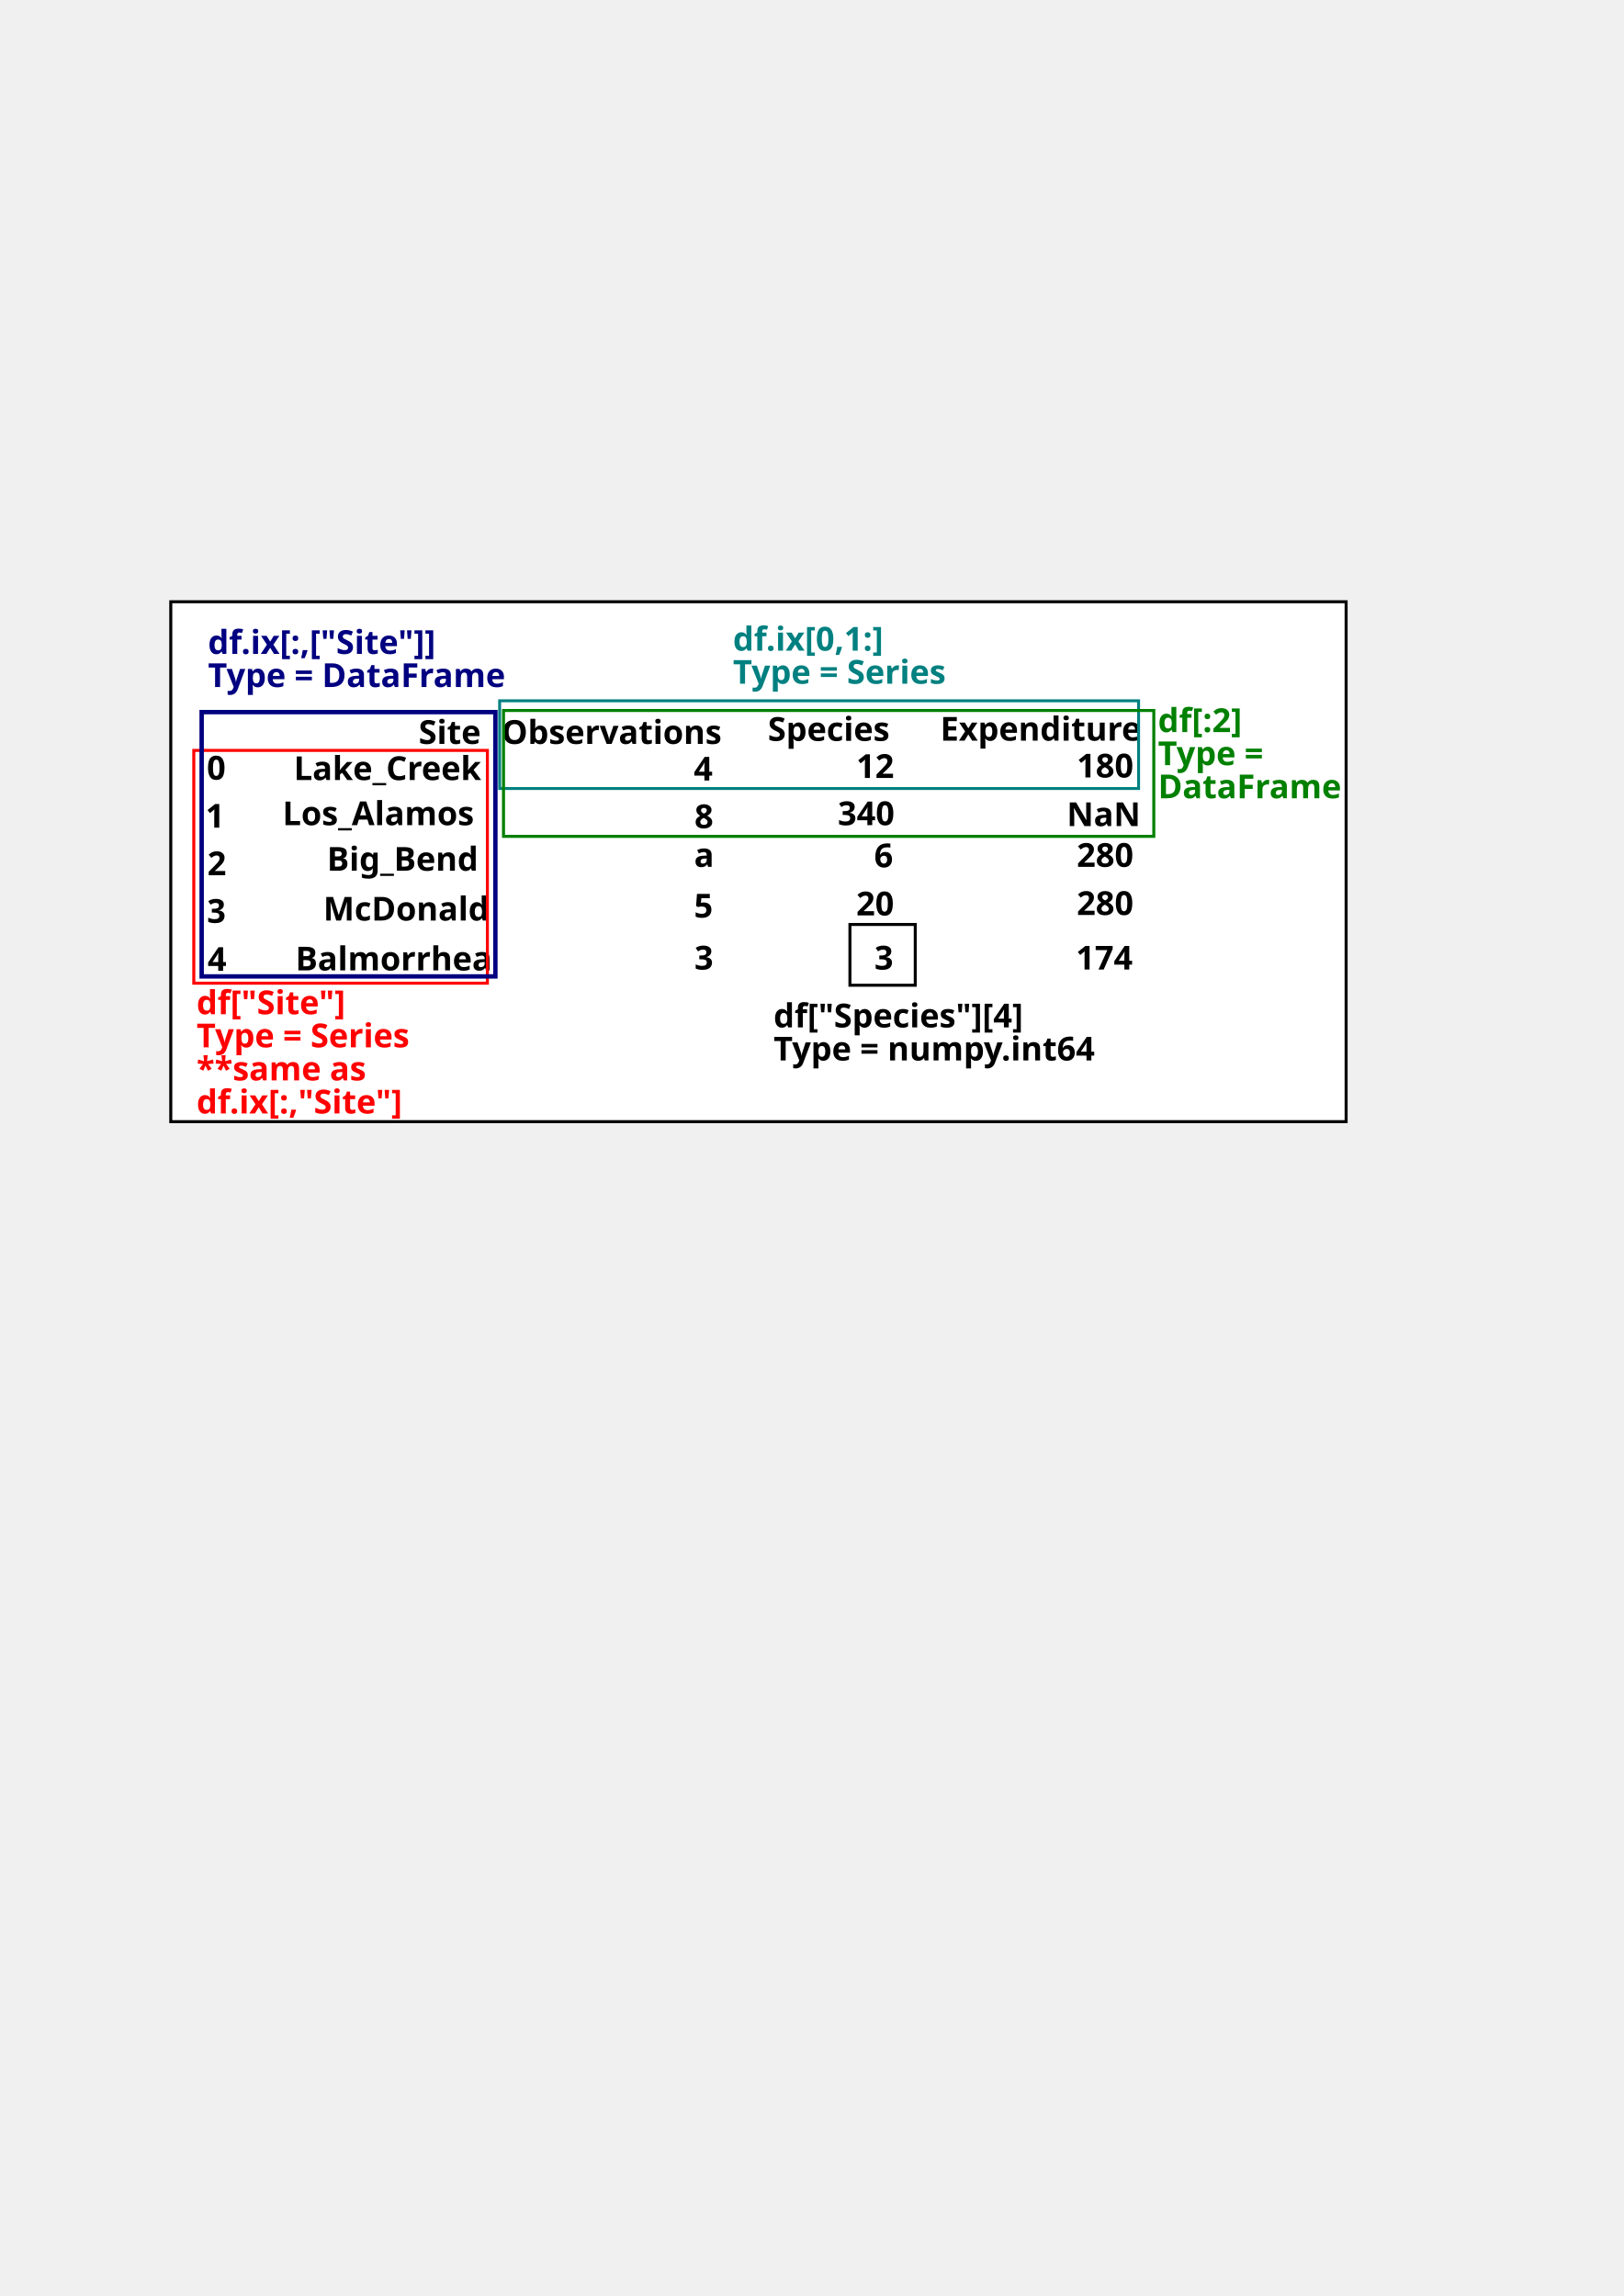
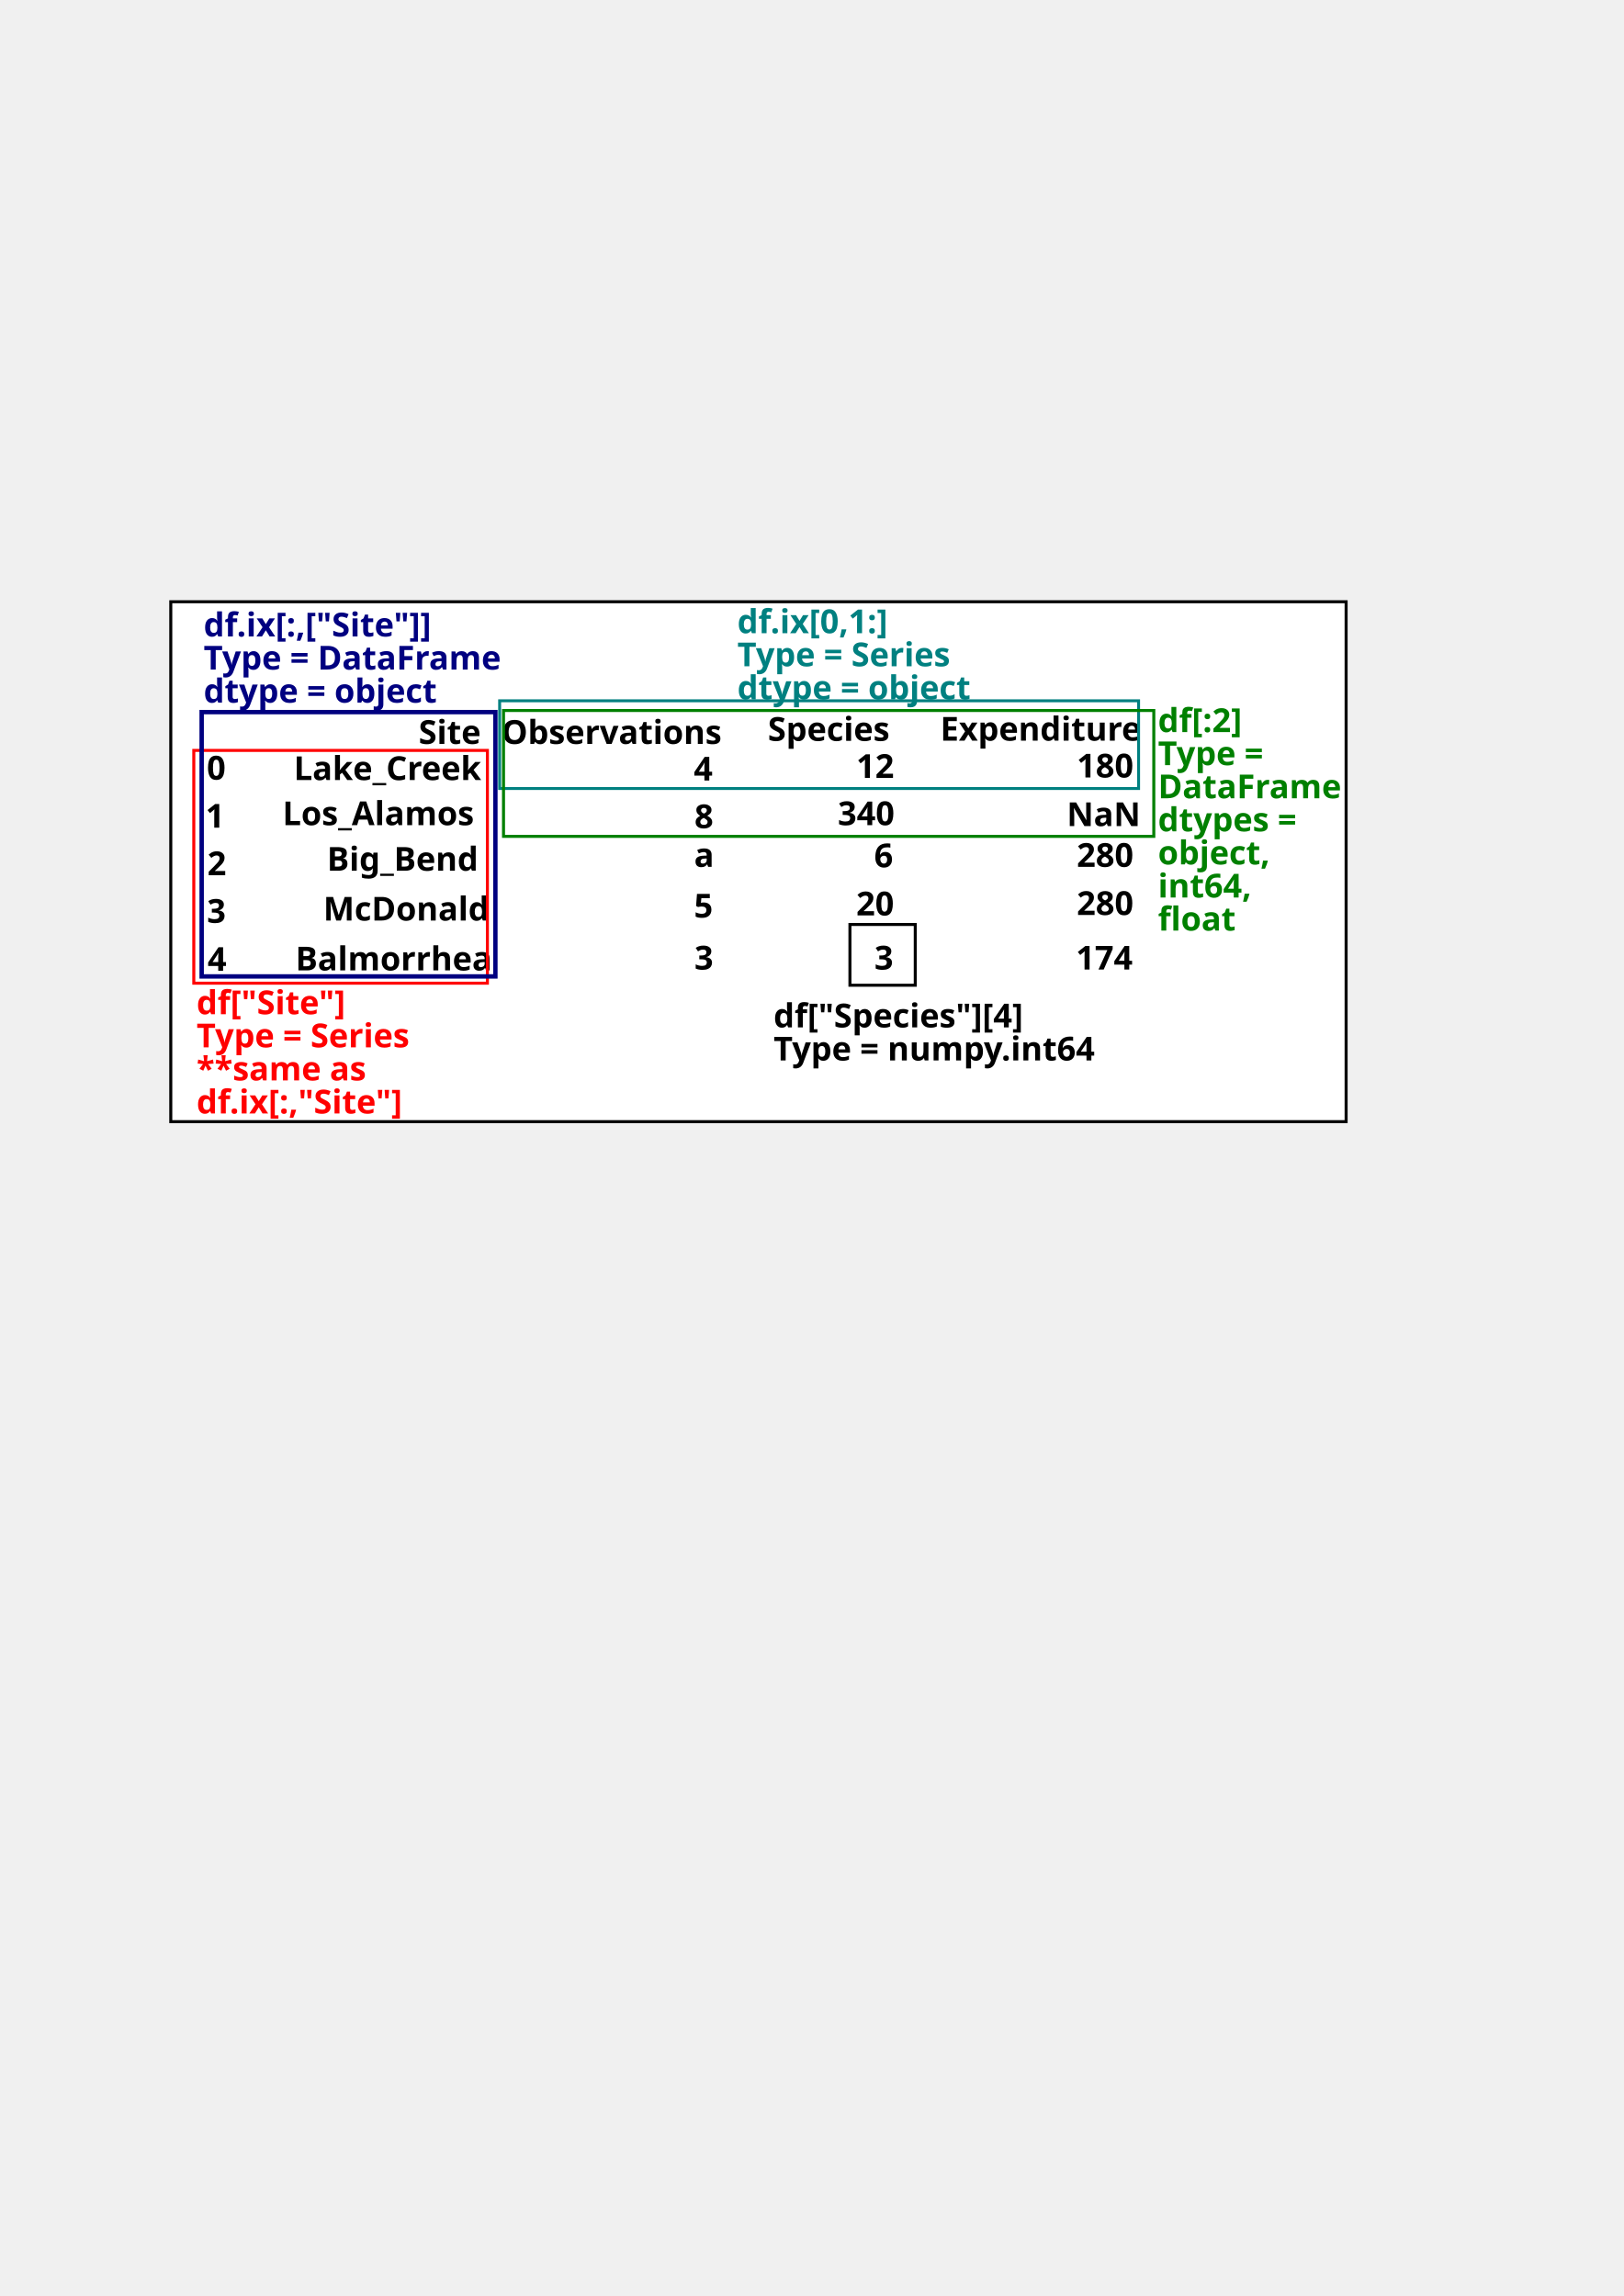
<svg xmlns="http://www.w3.org/2000/svg" width="744.094" height="1052.362" id="svg2" version="1.1">
  <defs id="defs4" />
  <g id="layer1">
    <g id="g4124" transform="matrix(0.6892779,0,0,0.6892779,78.26071,107.7687)">
      <rect y="243.791" x="0" height="345.714" width="781.429" id="rect4114" style="fill:#ffffff;fill-opacity:1;stroke:#000000;stroke-width:2;stroke-linecap:butt;stroke-linejoin:miter;stroke-miterlimit:4;stroke-opacity:1;stroke-dasharray:none;stroke-dashoffset:0" />
      <g id="g4027">
        <text xml:space="preserve" style="font-size:22px;font-style:normal;font-variant:normal;font-weight:bold;font-stretch:normal;text-align:start;line-height:100%;letter-spacing:0px;word-spacing:0px;writing-mode:lr-tb;text-anchor:start;fill:#000000;fill-opacity:1;stroke:none;font-family:Sans;-inkscape-font-specification:Sans Bold" x="164.778" y="338.323" id="text3001">
          <tspan id="tspan3003" x="164.778" y="338.323">Site </tspan>
        </text>
        <text xml:space="preserve" style="font-size:22px;font-style:normal;font-variant:normal;font-weight:bold;font-stretch:normal;text-align:start;line-height:100%;letter-spacing:0px;word-spacing:0px;writing-mode:lr-tb;text-anchor:start;fill:#000000;fill-opacity:1;stroke:none;font-family:Sans;-inkscape-font-specification:Sans Bold" x="219.834" y="338.329" id="text3005">
          <tspan id="tspan3007" x="219.834" y="338.329">Observations</tspan>
        </text>
        <text xml:space="preserve" style="font-size:22px;font-style:normal;font-variant:normal;font-weight:bold;font-stretch:normal;text-align:start;line-height:100%;letter-spacing:0px;word-spacing:0px;writing-mode:lr-tb;text-anchor:start;fill:#000000;fill-opacity:1;stroke:none;font-family:Sans;-inkscape-font-specification:Sans Bold" x="396.955" y="336.293" id="text3009">
          <tspan id="tspan3011" x="396.955" y="336.293">Species</tspan>
        </text>
        <text xml:space="preserve" style="font-size:22px;font-style:normal;font-variant:normal;font-weight:bold;font-stretch:normal;text-align:start;line-height:100%;letter-spacing:0px;word-spacing:0px;writing-mode:lr-tb;text-anchor:start;fill:#000000;fill-opacity:1;stroke:none;font-family:Sans;-inkscape-font-specification:Sans Bold" x="511.581" y="336.159" id="text3013">
          <tspan id="tspan3015" x="511.581" y="336.159">Expenditure</tspan>
        </text>
        <text xml:space="preserve" style="font-size:22px;font-style:normal;font-variant:normal;font-weight:bold;font-stretch:normal;text-align:start;line-height:100%;letter-spacing:0px;word-spacing:0px;writing-mode:lr-tb;text-anchor:start;fill:#000000;fill-opacity:1;stroke:none;font-family:Sans;-inkscape-font-specification:Sans Bold" x="205.169" y="360.934" id="text3017">
          <tspan id="tspan3019" x="205.169" y="360.934"> </tspan>
        </text>
        <g id="g3045" transform="translate(-88,6)">
          <text id="text3021" y="387.997" x="111.143" style="font-size:22px;font-style:normal;font-variant:normal;font-weight:bold;font-stretch:normal;text-align:start;line-height:100%;letter-spacing:0px;word-spacing:0px;writing-mode:lr-tb;text-anchor:start;fill:#000000;fill-opacity:1;stroke:none;font-family:Sans;-inkscape-font-specification:Sans Bold" xml:space="preserve">
            <tspan y="387.997" x="111.143" id="tspan3023">1</tspan>
          </text>
          <text id="text3025" y="356.077" x="111.959" style="font-size:22px;font-style:normal;font-variant:normal;font-weight:bold;font-stretch:normal;text-align:start;line-height:100%;letter-spacing:0px;word-spacing:0px;writing-mode:lr-tb;text-anchor:start;fill:#000000;fill-opacity:1;stroke:none;font-family:Sans;-inkscape-font-specification:Sans Bold" xml:space="preserve">
            <tspan y="356.077" x="111.959" id="tspan3027">0</tspan>
          </text>
          <text id="text3029" y="419.648" x="112.335" style="font-size:22px;font-style:normal;font-variant:normal;font-weight:bold;font-stretch:normal;text-align:start;line-height:100%;letter-spacing:0px;word-spacing:0px;writing-mode:lr-tb;text-anchor:start;fill:#000000;fill-opacity:1;stroke:none;font-family:Sans;-inkscape-font-specification:Sans Bold" xml:space="preserve">
            <tspan y="419.648" x="112.335" id="tspan3031">2 </tspan>
          </text>
          <text id="text3033" y="451.299" x="112.056" style="font-size:22px;font-style:normal;font-variant:normal;font-weight:bold;font-stretch:normal;text-align:start;line-height:100%;letter-spacing:0px;word-spacing:0px;writing-mode:lr-tb;text-anchor:start;fill:#000000;fill-opacity:1;stroke:none;font-family:Sans;-inkscape-font-specification:Sans Bold" xml:space="preserve">
            <tspan y="451.299" x="112.056" id="tspan3035">3</tspan>
          </text>
          <text id="text3037" y="483.219" x="112.475" style="font-size:22px;font-style:normal;font-variant:normal;font-weight:bold;font-stretch:normal;text-align:start;line-height:100%;letter-spacing:0px;word-spacing:0px;writing-mode:lr-tb;text-anchor:start;fill:#000000;fill-opacity:1;stroke:none;font-family:Sans;-inkscape-font-specification:Sans Bold" xml:space="preserve">
            <tspan y="483.219" x="112.475" id="tspan3039">4</tspan>
          </text>
        </g>
        <text xml:space="preserve" style="font-size:22px;font-style:normal;font-variant:normal;font-weight:bold;font-stretch:normal;text-align:start;line-height:100%;letter-spacing:0px;word-spacing:0px;writing-mode:lr-tb;text-anchor:start;fill:#000000;fill-opacity:1;stroke:none;font-family:Sans;-inkscape-font-specification:Sans Bold" x="81.773" y="362.362" id="text3041">
          <tspan id="tspan3043" x="81.773" y="362.362">Lake_Creek</tspan>
        </text>
        <text xml:space="preserve" style="font-size:22px;font-style:normal;font-variant:normal;font-weight:bold;font-stretch:normal;text-align:start;line-height:100%;letter-spacing:0px;word-spacing:0px;writing-mode:lr-tb;text-anchor:start;fill:#000000;fill-opacity:1;stroke:none;font-family:Sans;-inkscape-font-specification:Sans Bold" x="74.286" y="392.362" id="text3057">
          <tspan id="tspan3059" x="74.286" y="392.362">Los_Alamos </tspan>
        </text>
        <text xml:space="preserve" style="font-size:22px;font-style:normal;font-variant:normal;font-weight:bold;font-stretch:normal;text-align:start;line-height:100%;letter-spacing:0px;word-spacing:0px;writing-mode:lr-tb;text-anchor:start;fill:#000000;fill-opacity:1;stroke:none;font-family:Sans;-inkscape-font-specification:Sans Bold" x="103.837" y="422.648" id="text3061">
          <tspan id="tspan3063" x="103.837" y="422.648">Big_Bend</tspan>
        </text>
        <text xml:space="preserve" style="font-size:22px;font-style:normal;font-variant:normal;font-weight:bold;font-stretch:normal;text-align:start;line-height:100%;letter-spacing:0px;word-spacing:0px;writing-mode:lr-tb;text-anchor:start;fill:#000000;fill-opacity:1;stroke:none;font-family:Sans;-inkscape-font-specification:Sans Bold" x="101.388" y="455.791" id="text3065">
          <tspan id="tspan3067" x="101.388" y="455.791">McDonald</tspan>
        </text>
        <text xml:space="preserve" style="font-size:22px;font-style:normal;font-variant:normal;font-weight:bold;font-stretch:normal;text-align:start;line-height:100%;letter-spacing:0px;word-spacing:0px;writing-mode:lr-tb;text-anchor:start;fill:#000000;fill-opacity:1;stroke:none;font-family:Sans;-inkscape-font-specification:Sans Bold" x="82.879" y="488.934" id="text3069">
          <tspan id="tspan3071" x="82.879" y="488.934">Balmorrhea </tspan>
        </text>
        <text xml:space="preserve" style="font-size:22px;font-style:normal;font-variant:normal;font-weight:bold;font-stretch:normal;text-align:start;line-height:100%;letter-spacing:0px;word-spacing:0px;writing-mode:lr-tb;text-anchor:start;fill:#000000;fill-opacity:1;stroke:none;font-family:Sans;-inkscape-font-specification:Sans Bold" x="347.709" y="362.648" id="text3073">
          <tspan id="tspan3075" x="347.709" y="362.648">4</tspan>
        </text>
        <text xml:space="preserve" style="font-size:22px;font-style:normal;font-variant:normal;font-weight:bold;font-stretch:normal;text-align:start;line-height:100%;letter-spacing:0px;word-spacing:0px;writing-mode:lr-tb;text-anchor:start;fill:#000000;fill-opacity:1;stroke:none;font-family:Sans;-inkscape-font-specification:Sans Bold" x="348.193" y="394.362" id="text3077">
          <tspan id="tspan3079" x="348.193" y="394.362">8</tspan>
        </text>
        <text xml:space="preserve" style="font-size:22px;font-style:normal;font-variant:normal;font-weight:bold;font-stretch:normal;text-align:start;line-height:100%;letter-spacing:0px;word-spacing:0px;writing-mode:lr-tb;text-anchor:start;fill:#000000;fill-opacity:1;stroke:none;font-family:Sans;-inkscape-font-specification:Sans Bold" x="347.946" y="420.076" id="text3081">
          <tspan id="tspan3083" x="347.946" y="420.076">a</tspan>
        </text>
        <text xml:space="preserve" style="font-size:22px;font-style:normal;font-variant:normal;font-weight:bold;font-stretch:normal;text-align:start;line-height:100%;letter-spacing:0px;word-spacing:0px;writing-mode:lr-tb;text-anchor:start;fill:#000000;fill-opacity:1;stroke:none;font-family:Sans;-inkscape-font-specification:Sans Bold" x="347.87" y="453.791" id="text3085">
          <tspan id="tspan3087" x="347.87" y="453.791">5</tspan>
        </text>
        <text xml:space="preserve" style="font-size:22px;font-style:normal;font-variant:normal;font-weight:bold;font-stretch:normal;text-align:start;line-height:100%;letter-spacing:0px;word-spacing:0px;writing-mode:lr-tb;text-anchor:start;fill:#000000;fill-opacity:1;stroke:none;font-family:Sans;-inkscape-font-specification:Sans Bold" x="348.15" y="488.362" id="text3089">
          <tspan id="tspan3091" x="348.15" y="488.362">3</tspan>
        </text>
        <text xml:space="preserve" style="font-size:22px;font-style:normal;font-variant:normal;font-weight:bold;font-stretch:normal;text-align:start;line-height:100%;letter-spacing:0px;word-spacing:0px;writing-mode:lr-tb;text-anchor:start;fill:#000000;fill-opacity:1;stroke:none;font-family:Sans;-inkscape-font-specification:Sans Bold" x="455.736" y="360.934" id="text3093">
          <tspan id="tspan3095" x="455.736" y="360.934">12</tspan>
        </text>
        <text xml:space="preserve" style="font-size:22px;font-style:normal;font-variant:normal;font-weight:bold;font-stretch:normal;text-align:start;line-height:100%;letter-spacing:0px;word-spacing:0px;writing-mode:lr-tb;text-anchor:start;fill:#000000;fill-opacity:1;stroke:none;font-family:Sans;-inkscape-font-specification:Sans Bold" x="443.468" y="392.362" id="text3097">
          <tspan id="tspan3099" x="443.468" y="392.362">340</tspan>
        </text>
        <text xml:space="preserve" style="font-size:22px;font-style:normal;font-variant:normal;font-weight:bold;font-stretch:normal;text-align:start;line-height:100%;letter-spacing:0px;word-spacing:0px;writing-mode:lr-tb;text-anchor:start;fill:#000000;fill-opacity:1;stroke:none;font-family:Sans;-inkscape-font-specification:Sans Bold" x="467.66" y="420.362" id="text3101">
          <tspan id="tspan3103" x="467.66" y="420.362">6</tspan>
        </text>
        <text xml:space="preserve" style="font-size:22px;font-style:normal;font-variant:normal;font-weight:bold;font-stretch:normal;text-align:start;line-height:100%;letter-spacing:0px;word-spacing:0px;writing-mode:lr-tb;text-anchor:start;fill:#000000;fill-opacity:1;stroke:none;font-family:Sans;-inkscape-font-specification:Sans Bold" x="455.714" y="452.362" id="text3105">
          <tspan id="tspan3107" x="455.714" y="452.362">20</tspan>
        </text>
        <text xml:space="preserve" style="font-size:22px;font-style:normal;font-variant:normal;font-weight:bold;font-stretch:normal;text-align:start;line-height:100%;letter-spacing:0px;word-spacing:0px;writing-mode:lr-tb;text-anchor:start;fill:#000000;fill-opacity:1;stroke:none;font-family:Sans;-inkscape-font-specification:Sans Bold" x="467.821" y="488.362" id="text3109">
          <tspan id="tspan3111" x="467.821" y="488.362">3</tspan>
        </text>
        <text xml:space="preserve" style="font-size:22px;font-style:normal;font-variant:normal;font-weight:bold;font-stretch:normal;text-align:start;line-height:100%;letter-spacing:0px;word-spacing:0px;writing-mode:lr-tb;text-anchor:start;fill:#000000;fill-opacity:1;stroke:none;font-family:Sans;-inkscape-font-specification:Sans Bold" x="602.342" y="360.648" id="text3115">
          <tspan id="tspan3117" x="602.342" y="360.648">180</tspan>
        </text>
        <text xml:space="preserve" style="font-size:22px;font-style:normal;font-variant:normal;font-weight:bold;font-stretch:normal;text-align:start;line-height:100%;letter-spacing:0px;word-spacing:0px;writing-mode:lr-tb;text-anchor:start;fill:#000000;fill-opacity:1;stroke:none;font-family:Sans;-inkscape-font-specification:Sans Bold" x="595.714" y="392.934" id="text3119">
          <tspan id="tspan3121" x="595.714" y="392.934">NaN</tspan>
        </text>
        <text xml:space="preserve" style="font-size:22px;font-style:normal;font-variant:normal;font-weight:bold;font-stretch:normal;text-align:start;line-height:100%;letter-spacing:0px;word-spacing:0px;writing-mode:lr-tb;text-anchor:start;fill:#000000;fill-opacity:1;stroke:none;font-family:Sans;-inkscape-font-specification:Sans Bold" x="602.342" y="420.076" id="text3123">
          <tspan id="tspan3125" x="602.342" y="420.076">280</tspan>
        </text>
        <text xml:space="preserve" style="font-size:22px;font-style:normal;font-variant:normal;font-weight:bold;font-stretch:normal;text-align:start;line-height:100%;letter-spacing:0px;word-spacing:0px;writing-mode:lr-tb;text-anchor:start;fill:#000000;fill-opacity:1;stroke:none;font-family:Sans;-inkscape-font-specification:Sans Bold" x="602.342" y="452.076" id="text3127">
          <tspan id="tspan3129" x="602.342" y="452.076">280</tspan>
        </text>
        <text xml:space="preserve" style="font-size:22px;font-style:normal;font-variant:normal;font-weight:bold;font-stretch:normal;text-align:start;line-height:100%;letter-spacing:0px;word-spacing:0px;writing-mode:lr-tb;text-anchor:start;fill:#000000;fill-opacity:1;stroke:none;font-family:Sans;-inkscape-font-specification:Sans Bold" x="601.762" y="488.362" id="text3131">
          <tspan id="tspan3133" x="601.762" y="488.362">174</tspan>
        </text>
        <rect style="fill:none;stroke:#ff0000;stroke-width:2;stroke-miterlimit:4;stroke-dasharray:none" id="rect3135" width="195.205" height="154.786" x="15.305" y="342.648" />
        <text xml:space="preserve" style="font-size:22px;font-style:normal;font-variant:normal;font-weight:bold;font-stretch:normal;text-align:start;line-height:100%;letter-spacing:0px;word-spacing:0px;writing-mode:lr-tb;text-anchor:start;fill:#000000;fill-opacity:1;stroke:none;font-family:Sans;-inkscape-font-specification:Sans Bold" x="17.143" y="518.076" id="text3137">
          <tspan id="tspan3139" x="17.143" y="518.076" style="fill:#ff0000">df["Site"] </tspan>
          <tspan x="17.143" y="540.076" style="fill:#ff0000" id="tspan3939">Type = Series</tspan>
          <tspan x="17.143" y="562.076" style="fill:#ff0000" id="tspan3945">**same as </tspan>
          <tspan x="17.143" y="584.076" style="fill:#ff0000" id="tspan3941">df.ix[:,"Site"]</tspan>
          <tspan x="17.143" y="606.076" style="fill:#ff0000" id="tspan3937" />
        </text>
        <rect style="fill:#ff0000;fill-opacity:0;stroke:#000080;stroke-width:2.923;stroke-linecap:butt;stroke-linejoin:miter;stroke-miterlimit:4;stroke-opacity:1;stroke-dasharray:none;stroke-dashoffset:0" id="rect3143" width="195.277" height="175.761" x="20.541" y="317.172" />
-         <text xml:space="preserve" style="font-size:22px;font-style:normal;font-variant:normal;font-weight:bold;font-stretch:normal;text-align:start;line-height:100%;letter-spacing:0px;word-spacing:0px;writing-mode:lr-tb;text-anchor:start;fill:#000080;fill-opacity:1;stroke:none;font-family:Sans;-inkscape-font-specification:Sans Bold" x="24.751" y="278.484" id="text3137-1">
-           <tspan id="tspan3139-7" x="24.751" y="278.484" style="fill:#000080;stroke:none">df.ix[:,["Site"]] </tspan>
-           <tspan x="24.751" y="300.484" id="tspan3141-4" style="fill:#000080;stroke:none">Type = DataFrame</tspan>
+         <text xml:space="preserve" style="font-size:22px;font-style:normal;font-variant:normal;font-weight:bold;font-stretch:normal;text-align:start;line-height:100%;letter-spacing:0px;word-spacing:0px;writing-mode:lr-tb;text-anchor:start;fill:#000080;fill-opacity:1;stroke:none;font-family:Sans;-inkscape-font-specification:Sans Bold" x="21.85" y="266.878" id="text3137-1">
+           <tspan id="tspan3139-7" x="21.85" y="266.878" style="fill:#000080;stroke:none">df.ix[:,["Site"]] </tspan>
+           <tspan x="21.85" y="288.878" id="tspan3141-4" style="fill:#000080;stroke:none">Type = DataFrame</tspan>
+           <tspan x="21.85" y="310.878" style="fill:#000080;stroke:none" id="tspan3072">dtype = object</tspan>
        </text>
        <rect style="fill:none;stroke:#008080;stroke-width:1.943;stroke-miterlimit:4;stroke-dasharray:none" id="rect3943" width="424.812" height="58.336" x="218.645" y="309.643" />
-         <text xml:space="preserve" style="font-size:22px;font-style:normal;font-variant:normal;font-weight:bold;font-stretch:normal;text-align:start;line-height:100%;letter-spacing:0px;word-spacing:0px;writing-mode:lr-tb;text-anchor:start;fill:#008080;fill-opacity:1;stroke:none;font-family:Sans;-inkscape-font-specification:Sans Bold" x="373.777" y="276.309" id="text3137-1-0">
-           <tspan id="tspan3139-7-9" x="373.777" y="276.309" style="fill:#008080;stroke:none">df.ix[0,1:] </tspan>
-           <tspan x="373.777" y="298.309" id="tspan3141-4-4" style="fill:#008080;stroke:none">Type = Series</tspan>
+         <text xml:space="preserve" style="font-size:22px;font-style:normal;font-variant:normal;font-weight:bold;font-stretch:normal;text-align:start;line-height:100%;letter-spacing:0px;word-spacing:0px;writing-mode:lr-tb;text-anchor:start;fill:#008080;fill-opacity:1;stroke:none;font-family:Sans;-inkscape-font-specification:Sans Bold" x="376.678" y="264.703" id="text3137-1-0">
+           <tspan id="tspan3139-7-9" x="376.678" y="264.703" style="fill:#008080;stroke:none">df.ix[0,1:] </tspan>
+           <tspan x="376.678" y="286.703" id="tspan3141-4-4" style="fill:#008080;stroke:none">Type = Series</tspan>
+           <tspan x="376.678" y="308.703" style="fill:#008080;stroke:none" id="tspan3074">dtype = object</tspan>
+           <tspan x="376.678" y="330.703" style="fill:#008080;stroke:none" id="tspan3076" />
        </text>
        <rect style="fill:none;stroke:#008000;stroke-width:2;stroke-linecap:butt;stroke-linejoin:miter;stroke-miterlimit:4;stroke-opacity:1;stroke-dasharray:none;stroke-dashoffset:0" id="rect3971" width="432.345" height="83.701" x="221.223" y="316.102" />
        <text xml:space="preserve" style="font-size:22px;font-style:normal;font-variant:normal;font-weight:bold;font-stretch:normal;text-align:start;line-height:100%;letter-spacing:0px;word-spacing:0px;writing-mode:lr-tb;text-anchor:start;fill:#008000;fill-opacity:1;stroke:none;font-family:Sans;-inkscape-font-specification:Sans Bold" x="656.347" y="330.456" id="text3137-1-0-8">
          <tspan id="tspan3139-7-9-8" x="656.347" y="330.456" style="fill:#008000;stroke:none">df[:2] </tspan>
          <tspan x="656.347" y="352.456" id="tspan3141-4-4-2" style="fill:#008000;stroke:none">Type = </tspan>
          <tspan x="656.347" y="374.456" style="fill:#008000;stroke:none" id="tspan4025">DataFrame</tspan>
+           <tspan x="656.347" y="396.456" style="fill:#008000;stroke:none" id="tspan3078">dtypes = </tspan>
+           <tspan x="656.347" y="418.456" style="fill:#008000;stroke:none" id="tspan3080">object, </tspan>
+           <tspan x="656.347" y="440.456" style="fill:#008000;stroke:none" id="tspan3088">int64, </tspan>
+           <tspan x="656.347" y="462.456" style="fill:#008000;stroke:none" id="tspan3094">float</tspan>
+           <tspan x="656.347" y="484.456" style="fill:#008000;stroke:none" id="tspan3092" />
        </text>
        <rect style="fill:#008000;fill-opacity:0;stroke:#000000;stroke-width:2;stroke-linecap:butt;stroke-linejoin:miter;stroke-miterlimit:4;stroke-opacity:1;stroke-dasharray:none;stroke-dashoffset:0" id="rect3997" width="43.437" height="40.406" x="451.538" y="458.392" />
        <text xml:space="preserve" style="font-size:22px;font-style:normal;font-variant:normal;font-weight:bold;font-stretch:normal;text-align:start;line-height:100%;letter-spacing:0px;word-spacing:0px;writing-mode:lr-tb;text-anchor:start;fill:#000000;fill-opacity:1;stroke:none;font-family:Sans;-inkscape-font-specification:Sans Bold" x="400.778" y="526.827" id="text3137-1-0-4">
          <tspan id="tspan3139-7-9-5" x="400.778" y="526.827" style="fill:#000000;stroke:none">df["Species"][4]</tspan>
          <tspan x="400.778" y="548.827" id="tspan3141-4-4-5" style="fill:#000000;stroke:none">Type = numpy.int64</tspan>
        </text>
      </g>
    </g>
  </g>
</svg>
